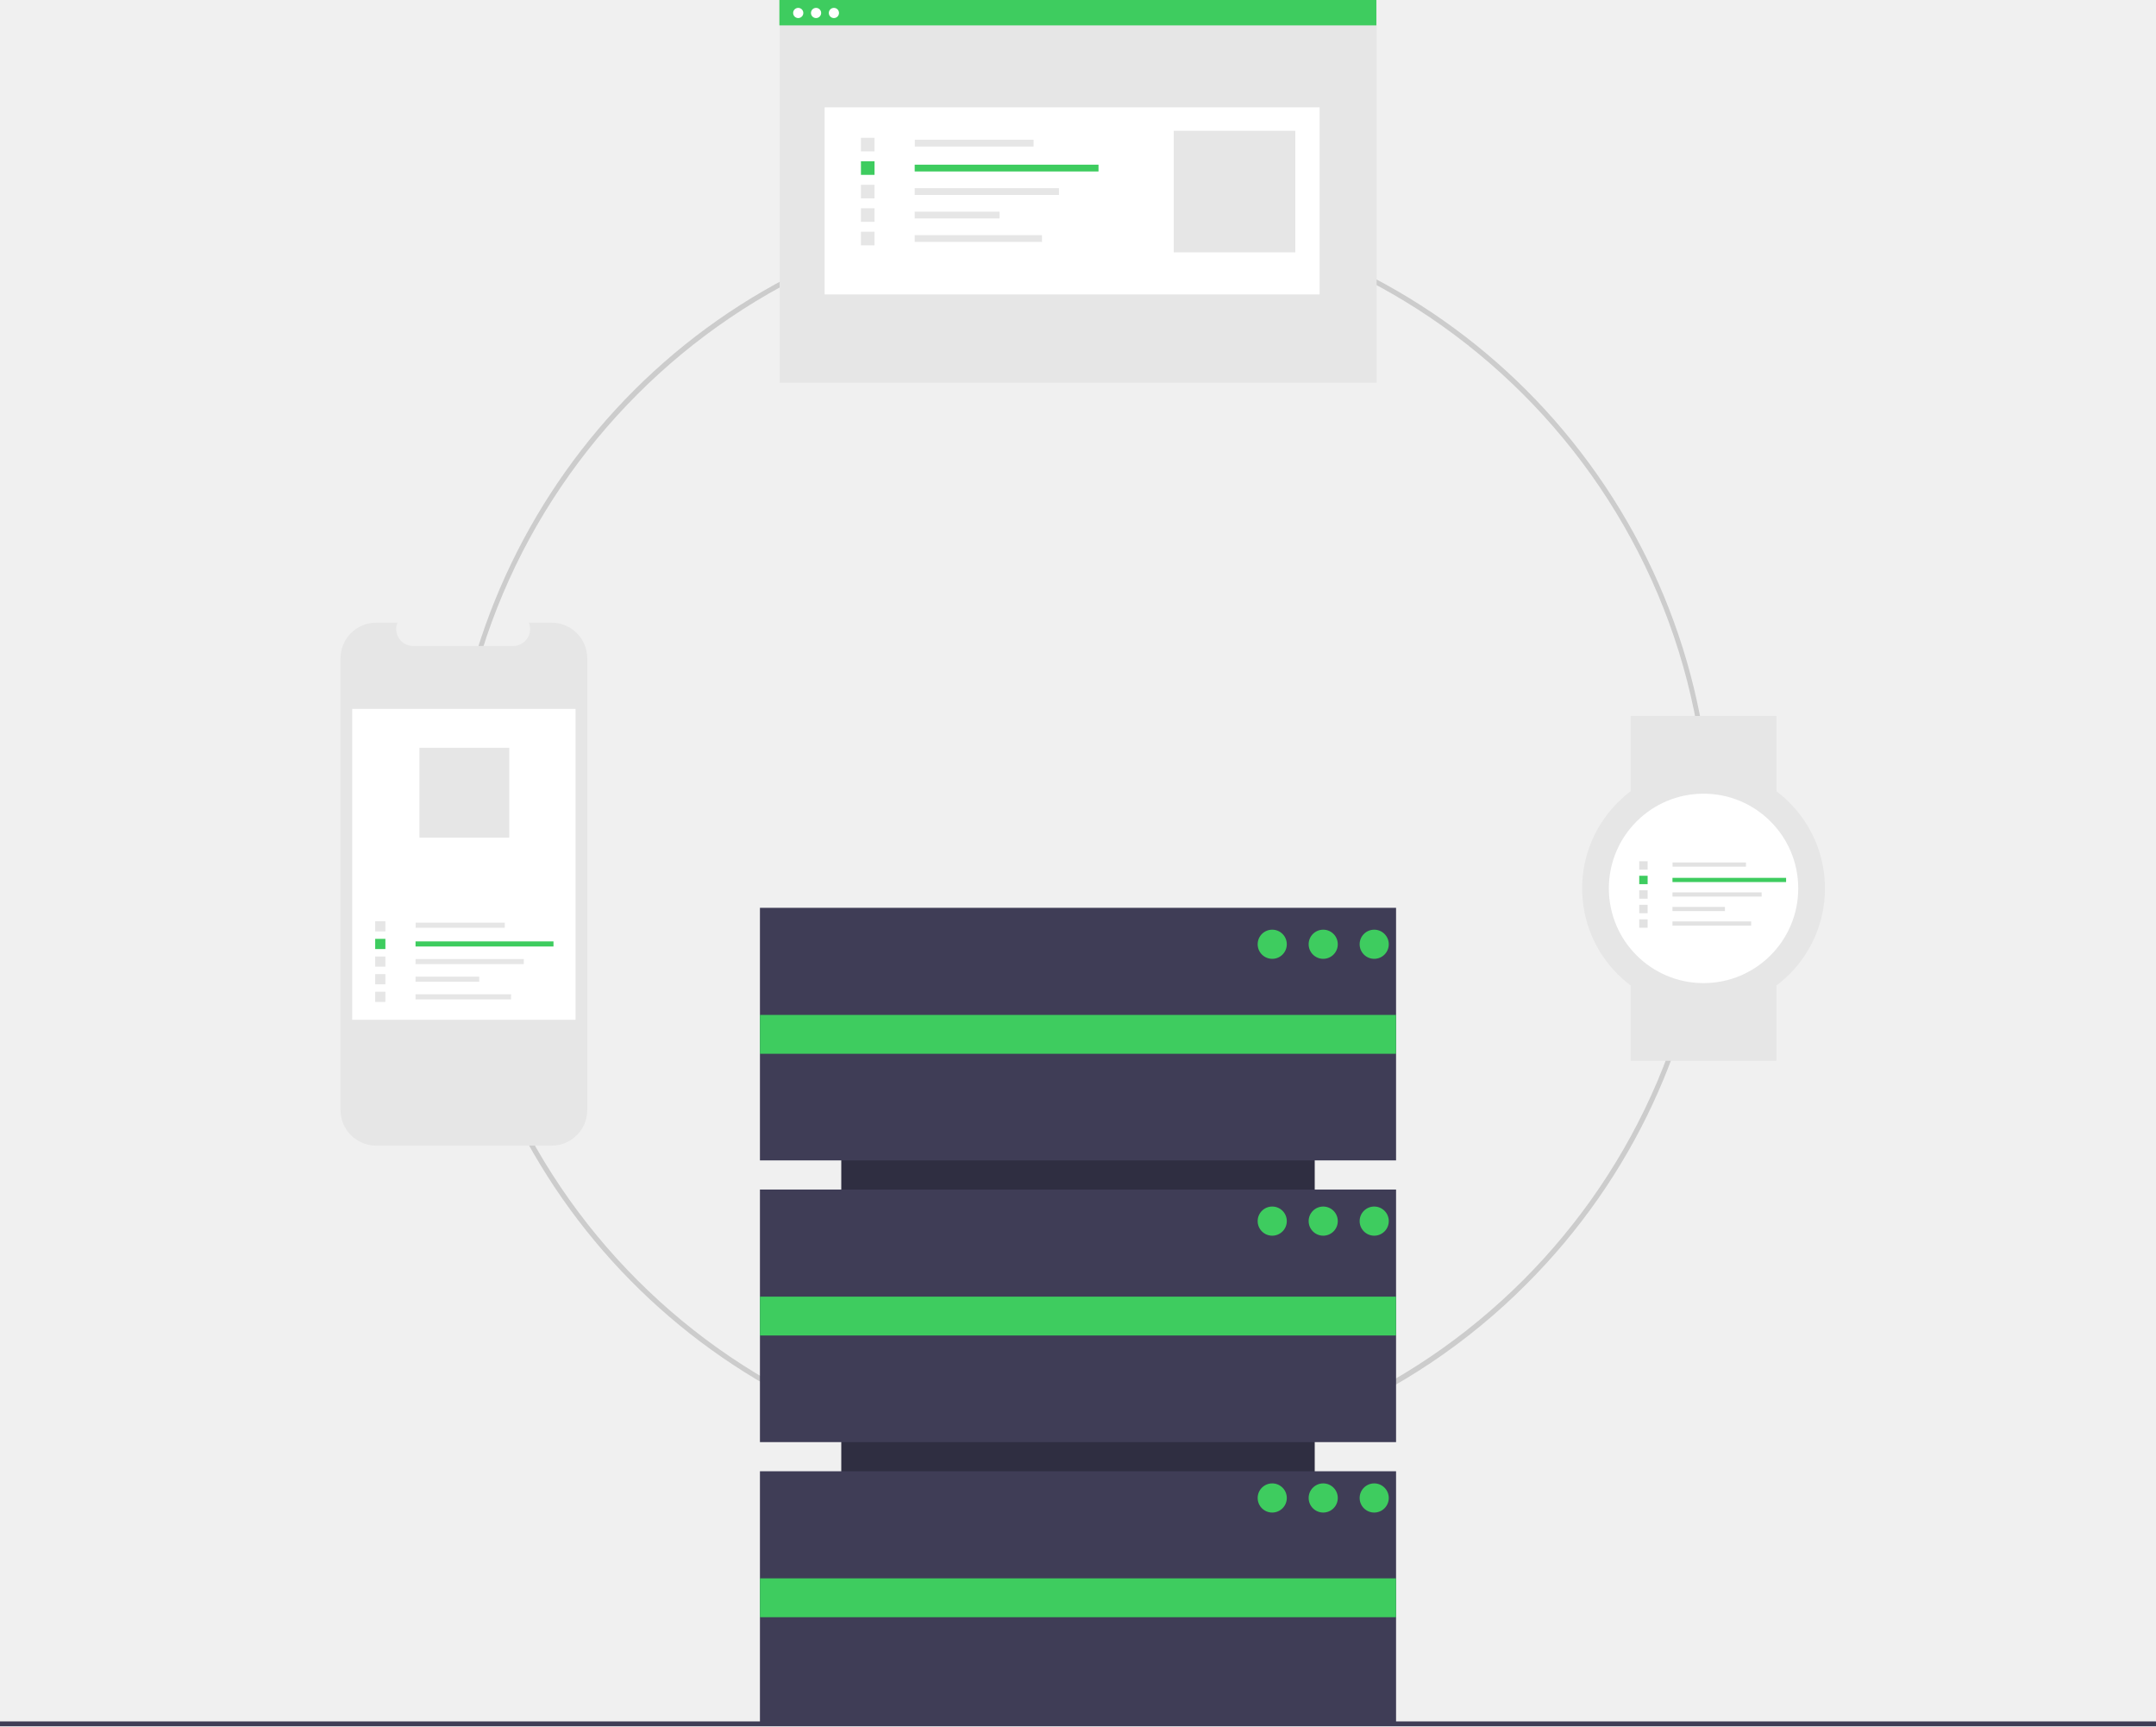
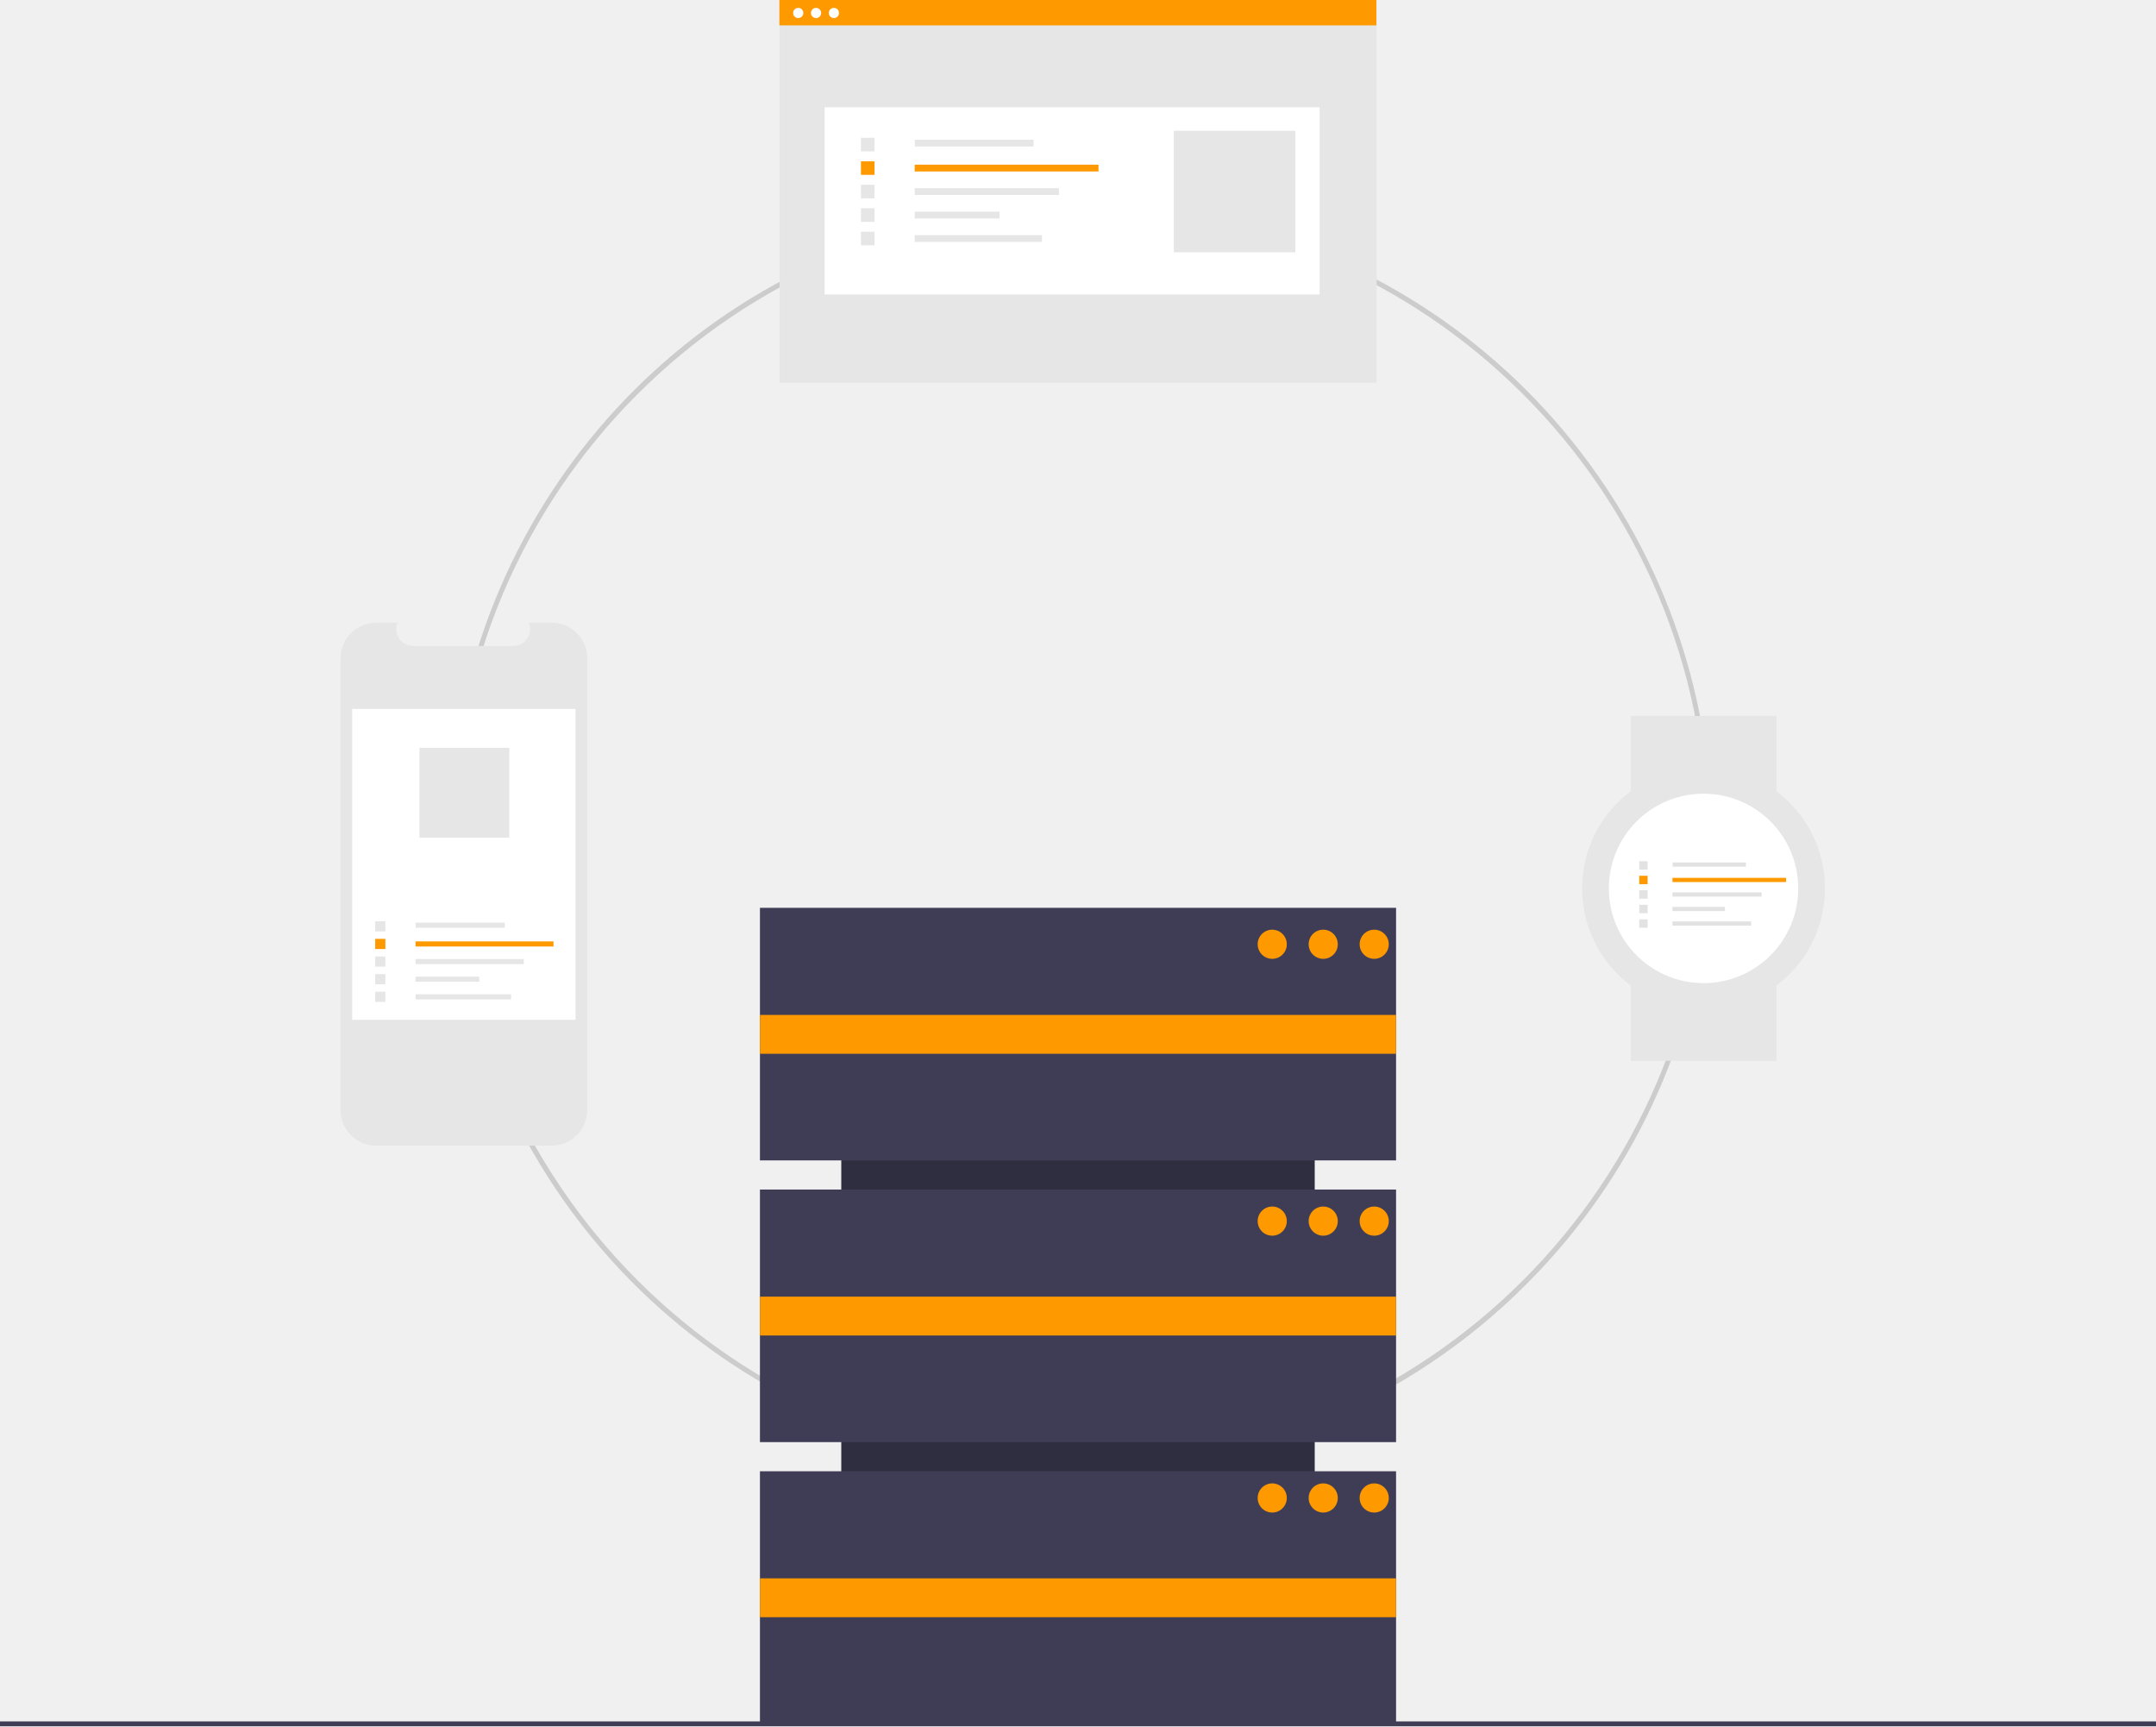
<svg xmlns="http://www.w3.org/2000/svg" id="b5d1da7b-a9c6-4711-8d73-fa7937ec989e" data-name="Layer 1" width="888" height="710.807" viewBox="0 0 888 710.807">
  <path d="M600.936,699.404a260.064,260.064,0,1,1,183.894-76.171A258.365,258.365,0,0,1,600.936,699.404Zm0-518.129c-142.297,0-258.064,115.768-258.064,258.065s115.768,258.064,258.064,258.064S859,581.637,859,439.34,743.232,181.275,600.936,181.275Z" transform="translate(-156 -94.59648)" fill="#ccc" />
  <rect x="469" y="509.904" width="262" height="195" transform="translate(1051.404 -87.19257) rotate(90)" fill="#2f2e41" />
  <rect x="313" y="373.807" width="262" height="104" fill="#3f3d56" />
  <rect x="313" y="489.807" width="262" height="104" fill="#3f3d56" />
  <rect x="313" y="605.807" width="262" height="104" fill="#3f3d56" />
-   <rect x="313" y="417.904" width="262" height="16" fill="#3ecc5f" />
-   <rect x="313" y="533.904" width="262" height="16" fill="#3ecc5f" />
-   <rect x="313" y="649.904" width="262" height="16" fill="#3ecc5f" />
-   <circle cx="524" cy="388.807" r="6" fill="#3ecc5f" />
-   <circle cx="545" cy="388.807" r="6" fill="#3ecc5f" />
-   <circle cx="566" cy="388.807" r="6" fill="#3ecc5f" />
-   <circle cx="524" cy="502.807" r="6" fill="#3ecc5f" />
-   <circle cx="545" cy="502.807" r="6" fill="#3ecc5f" />
-   <circle cx="566" cy="502.807" r="6" fill="#3ecc5f" />
-   <circle cx="524" cy="616.807" r="6" fill="#3ecc5f" />
-   <circle cx="545" cy="616.807" r="6" fill="#3ecc5f" />
-   <circle cx="566" cy="616.807" r="6" fill="#3ecc5f" />
+   <rect x="313" y="417.904" width="262" height="16" fill="#ff9900" />
+   <rect x="313" y="533.904" width="262" height="16" fill="#ff9900" />
+   <rect x="313" y="649.904" width="262" height="16" fill="#ff9900" />
+   <circle cx="524" cy="388.807" r="6" fill="#ff9900" />
+   <circle cx="545" cy="388.807" r="6" fill="#ff9900" />
+   <circle cx="566" cy="388.807" r="6" fill="#ff9900" />
+   <circle cx="524" cy="502.807" r="6" fill="#ff9900" />
+   <circle cx="545" cy="502.807" r="6" fill="#ff9900" />
+   <circle cx="566" cy="502.807" r="6" fill="#ff9900" />
+   <circle cx="524" cy="616.807" r="6" fill="#ff9900" />
+   <circle cx="545" cy="616.807" r="6" fill="#ff9900" />
+   <circle cx="566" cy="616.807" r="6" fill="#ff9900" />
  <rect y="708.807" width="888" height="2" fill="#3f3d56" />
  <path d="M397.879,365.661v185.992a14.675,14.675,0,0,1-14.672,14.672H310.928a14.677,14.677,0,0,1-14.678-14.672V365.661a14.677,14.677,0,0,1,14.678-14.672h8.768a6.978,6.978,0,0,0,6.455,9.606h41.208a6.978,6.978,0,0,0,6.455-9.606h9.392A14.675,14.675,0,0,1,397.879,365.661Z" transform="translate(-156 -94.59648)" fill="#e6e6e6" />
  <rect x="145.064" y="291.91" width="92" height="128" fill="#fff" />
  <rect x="171.186" y="379.927" width="36.72" height="2.098" fill="#e6e6e6" />
-   <rect x="171.149" y="387.632" width="56.817" height="2.098" fill="#3ecc5f" />
+   <rect x="171.149" y="387.632" width="56.817" height="2.098" fill="#ff9900" />
  <rect x="171.149" y="394.89" width="44.588" height="2.098" fill="#e6e6e6" />
  <rect x="171.149" y="402.149" width="26.228" height="2.098" fill="#e6e6e6" />
  <rect x="171.149" y="409.407" width="39.343" height="2.098" fill="#e6e6e6" />
  <rect x="154.533" y="379.324" width="4.197" height="4.197" fill="#e6e6e6" />
-   <rect x="154.533" y="386.582" width="4.197" height="4.197" fill="#3ecc5f" />
+   <rect x="154.533" y="386.582" width="4.197" height="4.197" fill="#ff9900" />
  <rect x="154.533" y="393.841" width="4.197" height="4.197" fill="#e6e6e6" />
  <rect x="154.533" y="401.1" width="4.197" height="4.197" fill="#e6e6e6" />
  <rect x="154.533" y="408.358" width="4.197" height="4.197" fill="#e6e6e6" />
  <rect x="172.751" y="307.91" width="36.998" height="36.998" fill="#e6e6e6" />
  <rect x="321.111" y="0.139" width="245.884" height="157.475" fill="#e6e6e6" />
  <rect x="339.647" y="44.195" width="203.861" height="77.035" fill="#fff" />
  <rect x="376.789" y="57.542" width="48.927" height="2.796" fill="#e6e6e6" />
-   <rect x="376.74" y="67.807" width="75.705" height="2.796" fill="#3ecc5f" />
+   <rect x="376.74" y="67.807" width="75.705" height="2.796" fill="#ff9900" />
  <rect x="376.74" y="77.479" width="59.411" height="2.796" fill="#e6e6e6" />
  <rect x="376.74" y="87.151" width="34.948" height="2.796" fill="#e6e6e6" />
  <rect x="376.74" y="96.822" width="52.422" height="2.796" fill="#e6e6e6" />
  <rect x="354.601" y="56.738" width="5.592" height="5.592" fill="#e6e6e6" />
-   <rect x="354.601" y="66.409" width="5.592" height="5.592" fill="#3ecc5f" />
+   <rect x="354.601" y="66.409" width="5.592" height="5.592" fill="#ff9900" />
  <rect x="354.601" y="76.081" width="5.592" height="5.592" fill="#e6e6e6" />
  <rect x="354.601" y="85.753" width="5.592" height="5.592" fill="#e6e6e6" />
  <rect x="354.601" y="95.424" width="5.592" height="5.592" fill="#e6e6e6" />
  <rect x="483.445" y="53.847" width="50.059" height="50.059" fill="#e6e6e6" />
-   <rect x="321.006" width="245.884" height="10.446" fill="#3ecc5f" />
+   <rect x="321.006" width="245.884" height="10.446" fill="#ff9900" />
  <circle cx="328.768" cy="5.341" r="2.097" fill="#fff" />
  <circle cx="336.117" cy="5.341" r="2.097" fill="#fff" />
  <circle cx="343.466" cy="5.341" r="2.097" fill="#fff" />
  <rect x="671.648" y="294.807" width="60" height="31" fill="#e6e6e6" />
  <rect x="671.648" y="405.807" width="60" height="31" fill="#e6e6e6" />
  <circle cx="701.648" cy="365.807" r="50" fill="#e6e6e6" />
  <circle cx="701.648" cy="365.807" r="39" fill="#fff" />
  <rect x="688.877" y="355.122" width="30.247" height="1.728" fill="#e2e2e2" />
-   <rect x="688.846" y="361.468" width="46.802" height="1.728" fill="#3ecc5f" />
+   <rect x="688.846" y="361.468" width="46.802" height="1.728" fill="#ff9900" />
  <rect x="688.846" y="367.447" width="36.728" height="1.728" fill="#e2e2e2" />
  <rect x="688.846" y="373.426" width="21.605" height="1.728" fill="#e2e2e2" />
  <rect x="688.846" y="379.405" width="32.407" height="1.728" fill="#e2e2e2" />
  <rect x="675.16" y="354.625" width="3.457" height="3.457" fill="#e2e2e2" />
-   <rect x="675.16" y="360.604" width="3.457" height="3.457" fill="#3ecc5f" />
+   <rect x="675.16" y="360.604" width="3.457" height="3.457" fill="#ff9900" />
  <rect x="675.16" y="366.583" width="3.457" height="3.457" fill="#e2e2e2" />
  <rect x="675.16" y="372.562" width="3.457" height="3.457" fill="#e2e2e2" />
  <rect x="675.16" y="378.541" width="3.457" height="3.457" fill="#e2e2e2" />
</svg>
